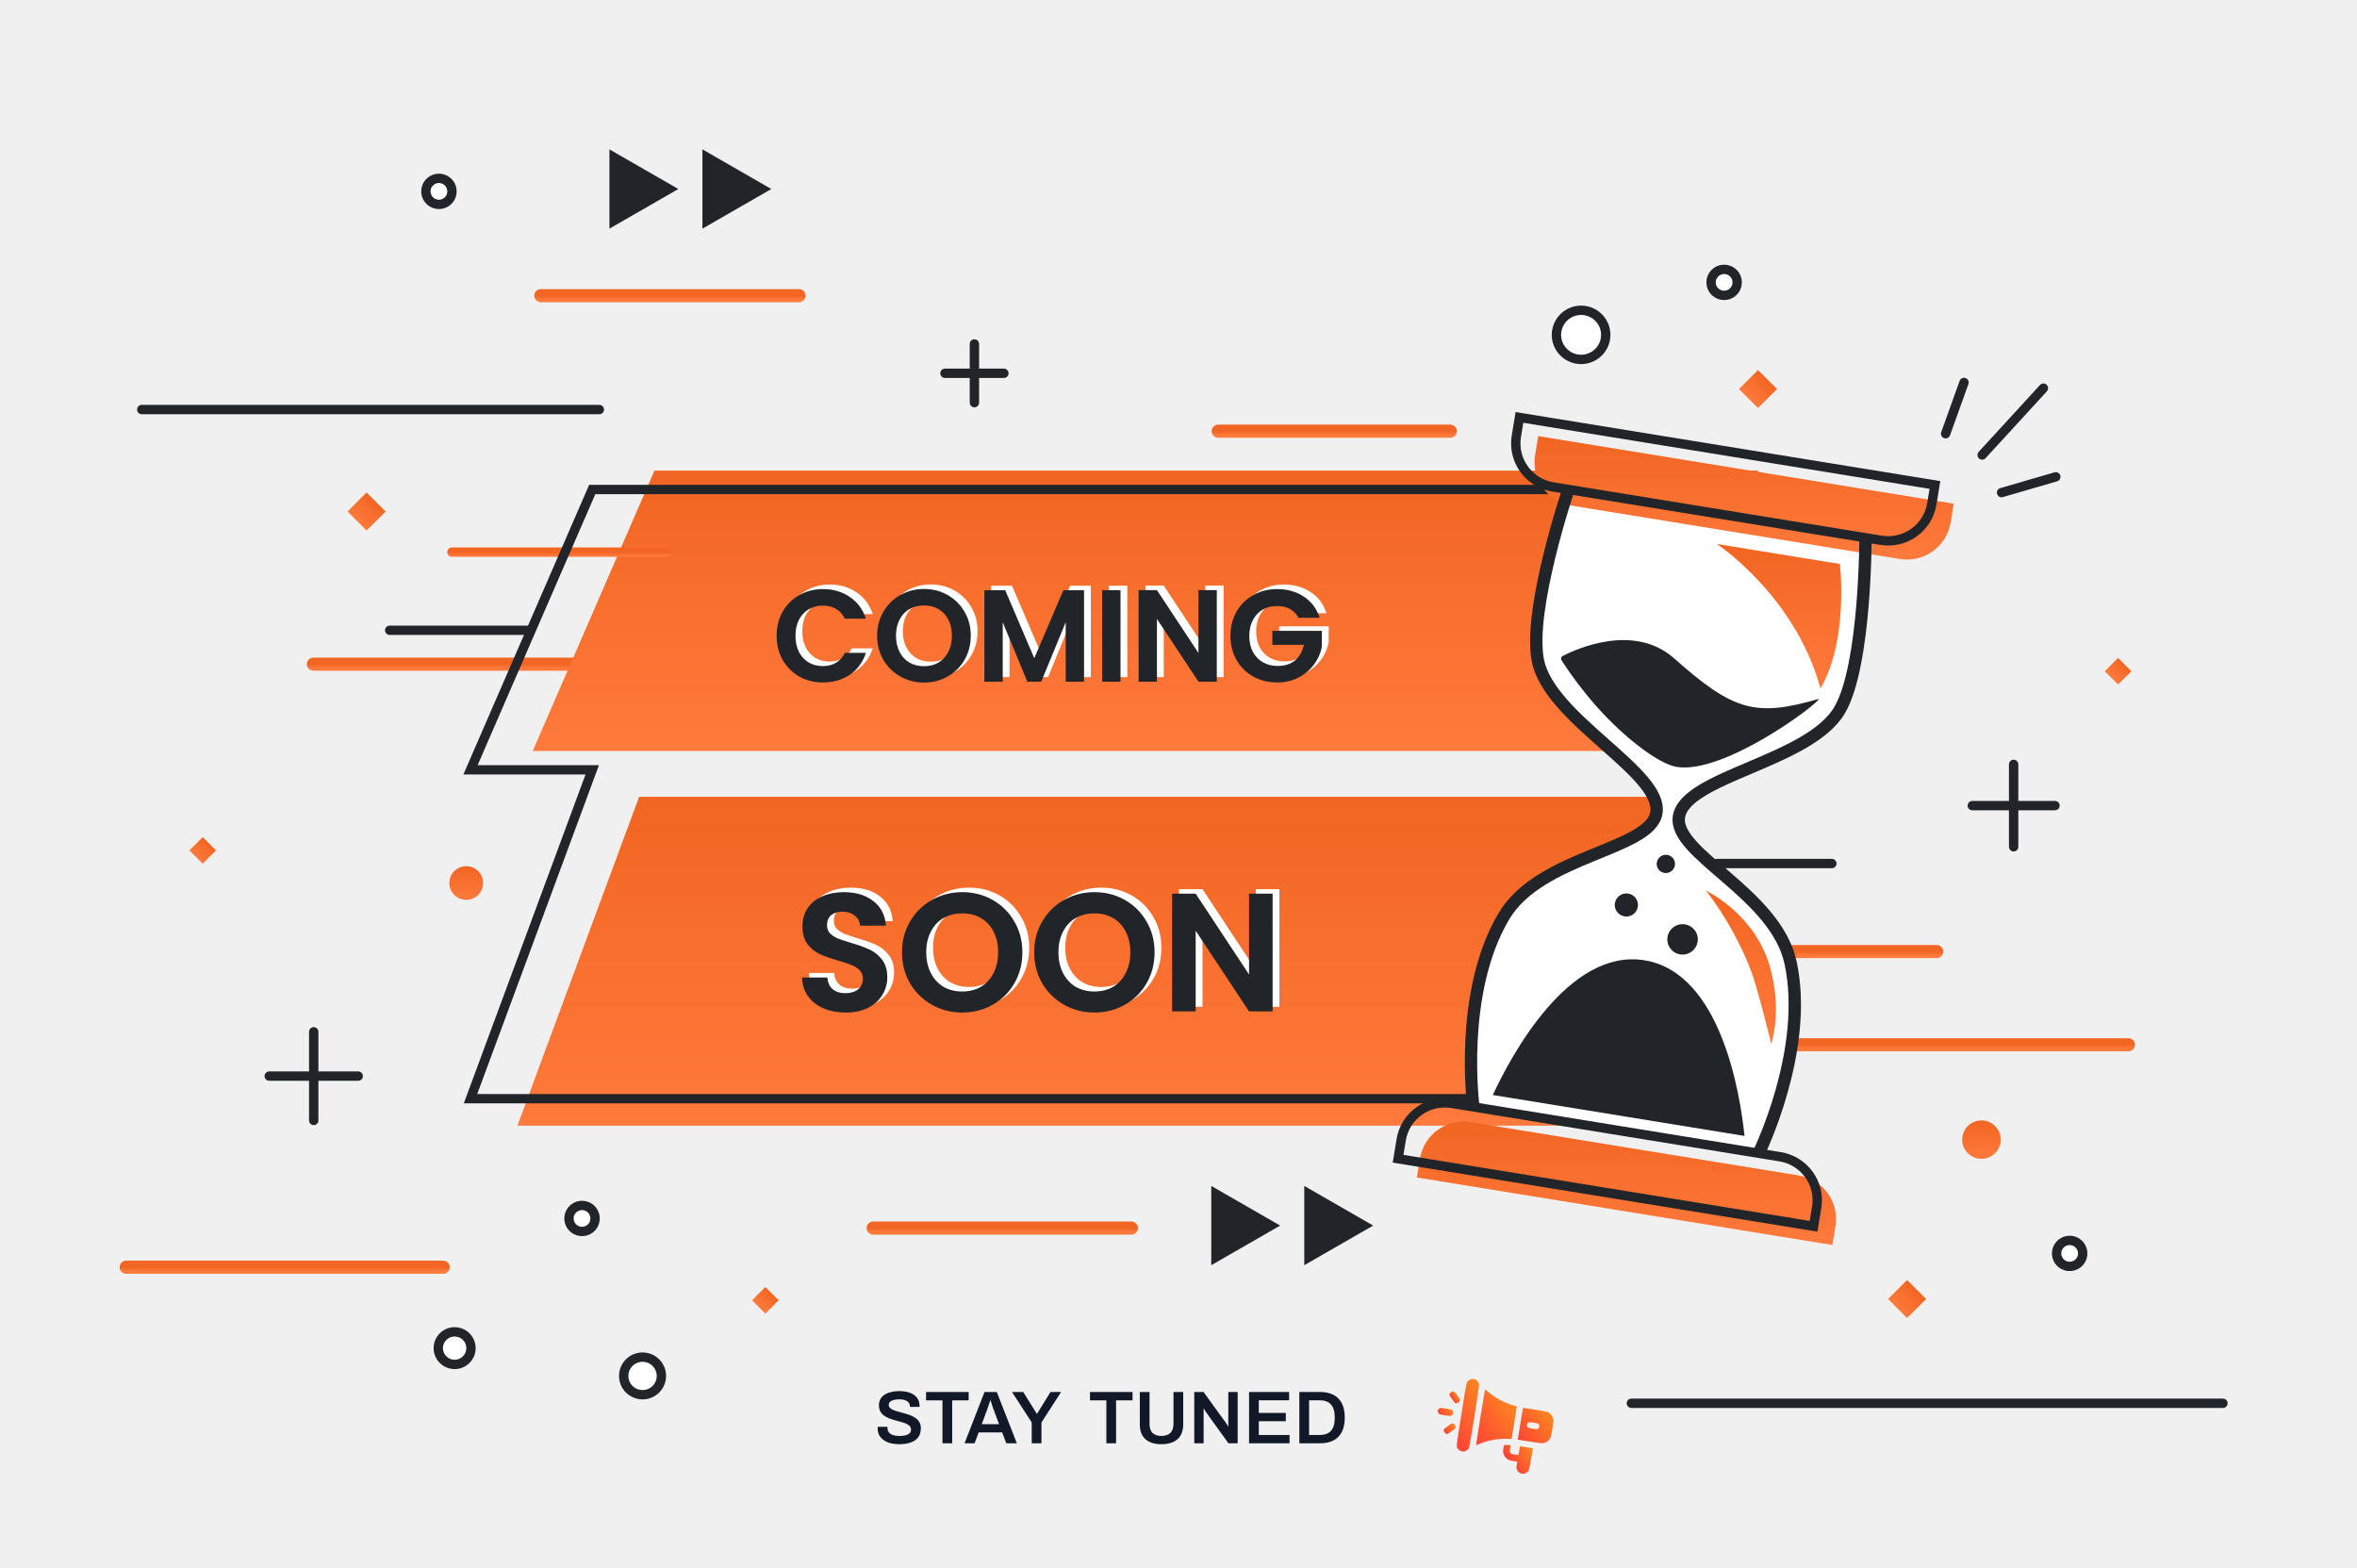
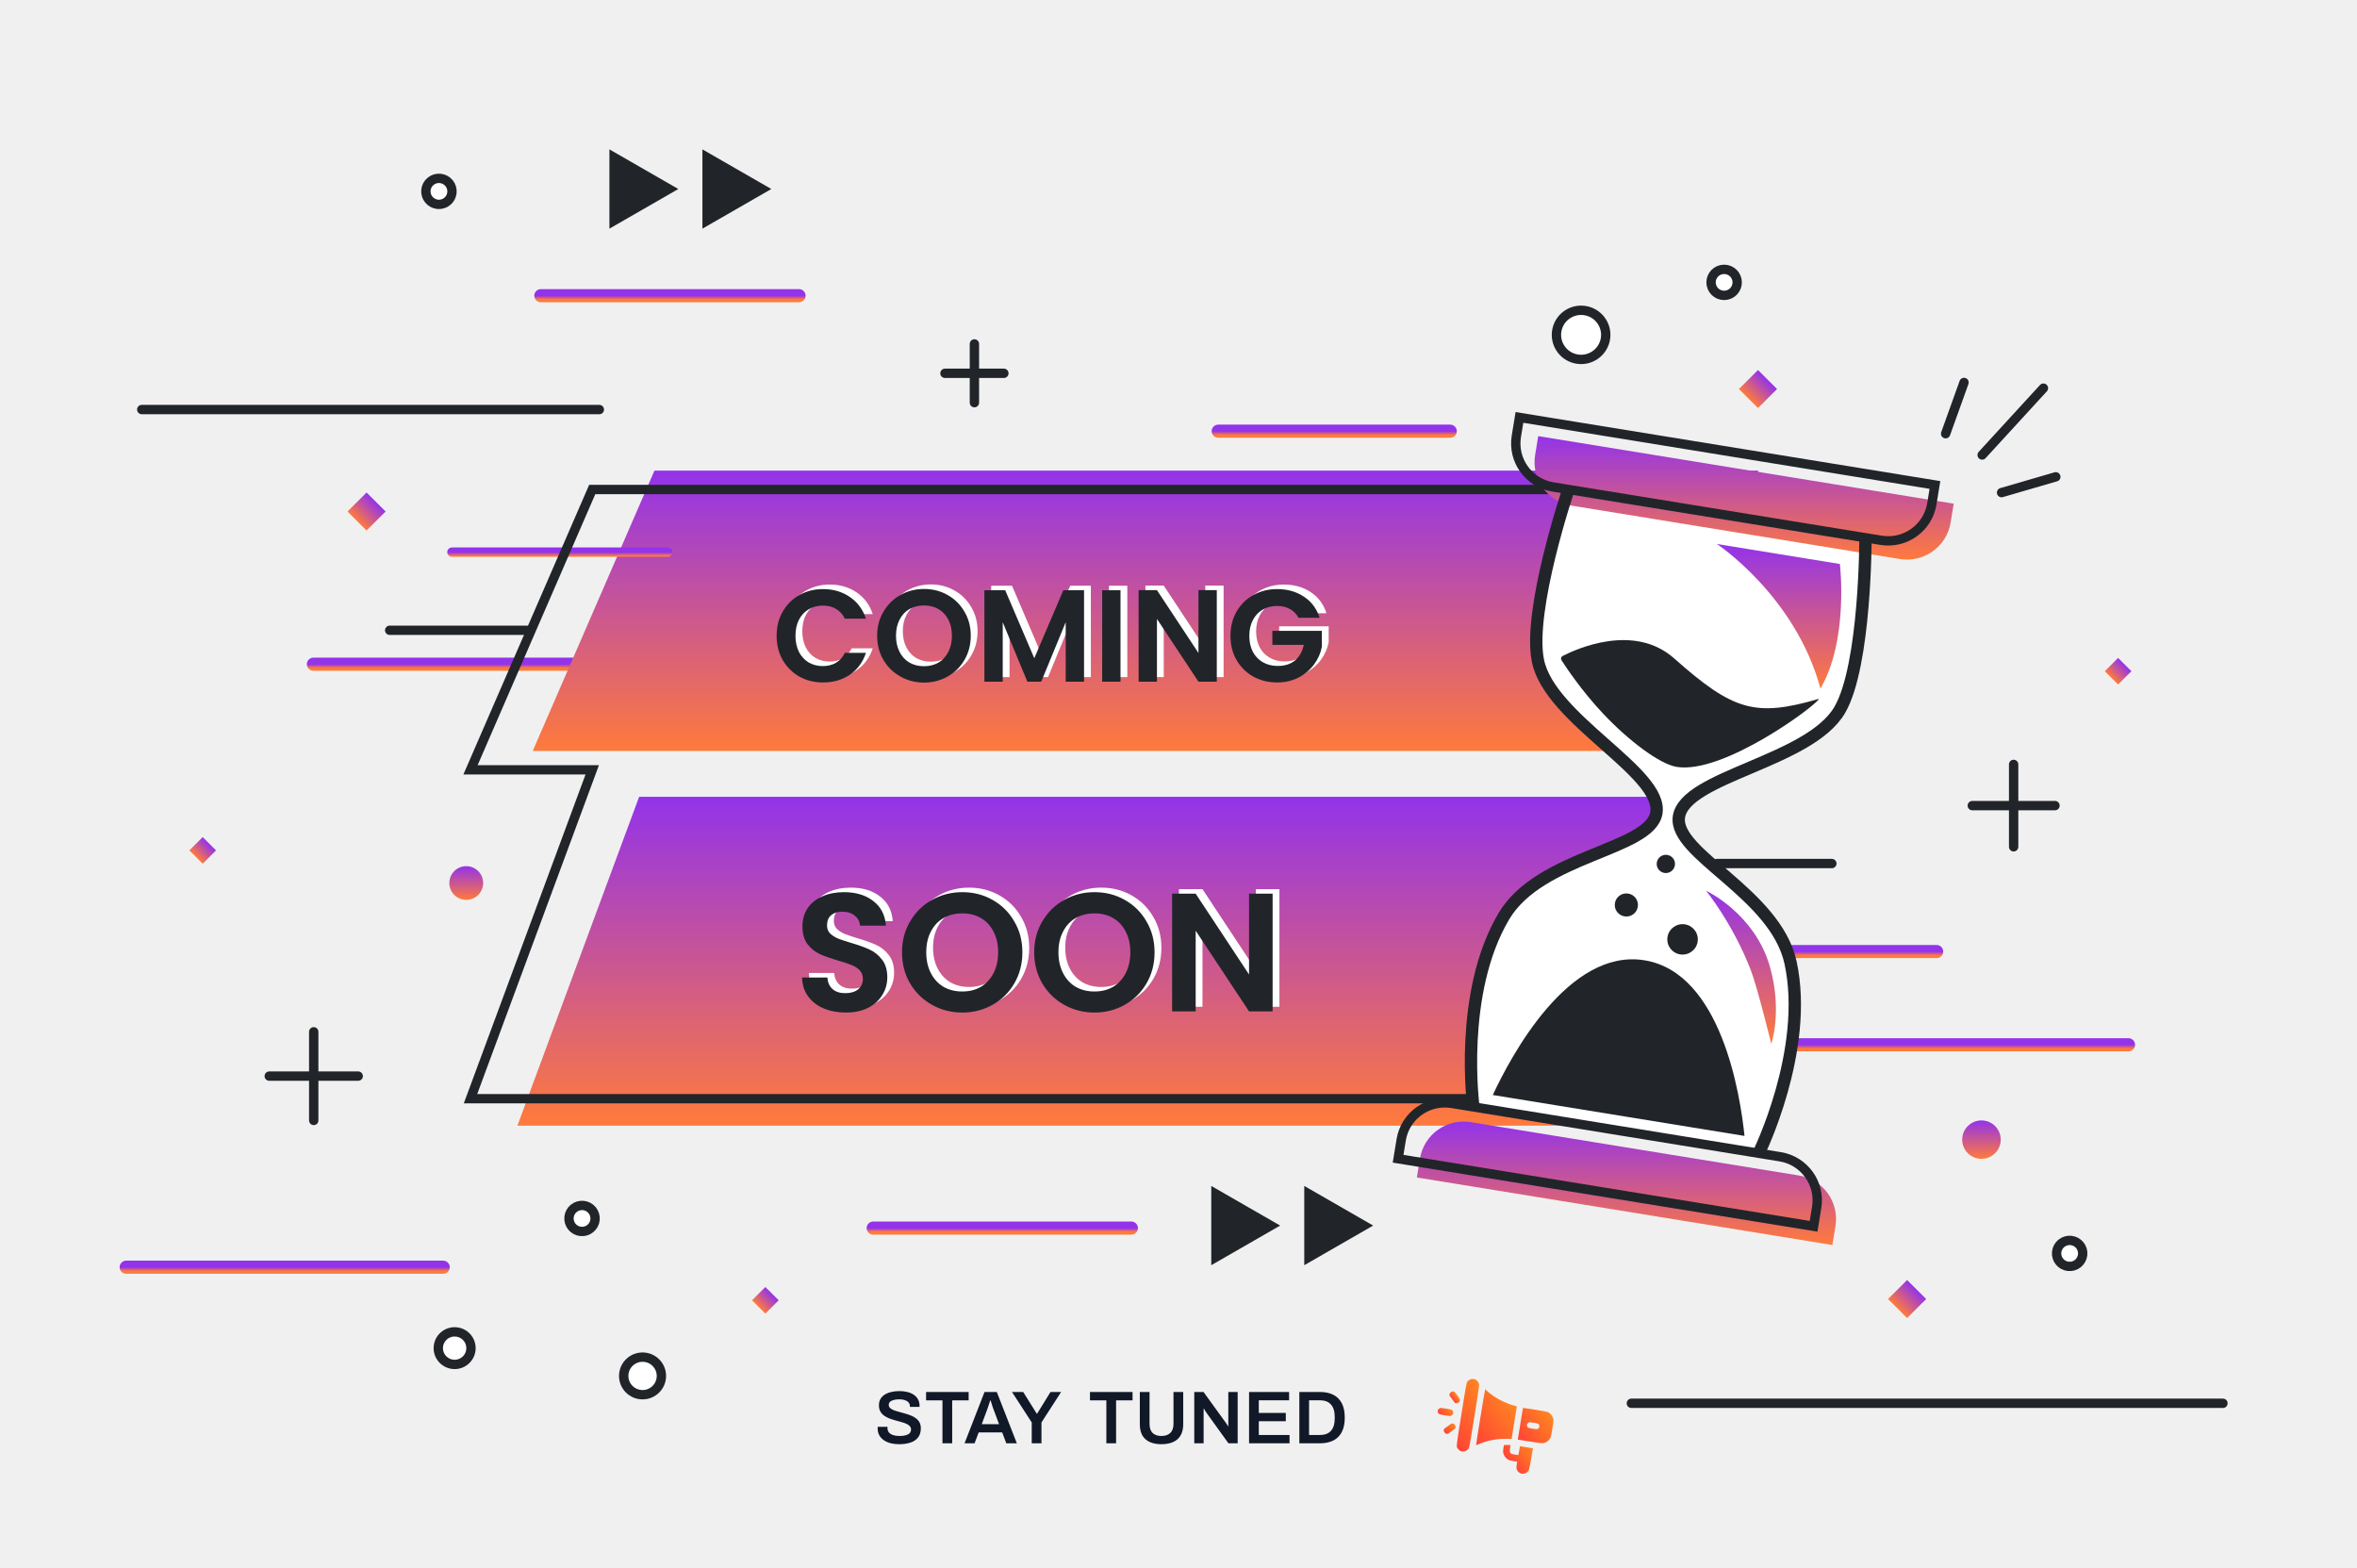
<svg xmlns="http://www.w3.org/2000/svg" width="630" height="419" viewBox="0 0 630 419" fill="none">
  <g clip-path="url(#clip0_2468_410507)">
    <path d="M534.996 131.658L549.496 127.438" stroke="#212529" stroke-width="2.5" stroke-miterlimit="10" stroke-linecap="round" />
    <path d="M524.962 102.219L520.045 115.915" stroke="#212529" stroke-width="2.5" stroke-miterlimit="10" stroke-linecap="round" />
    <path d="M529.805 121.607L546.186 103.742" stroke="#212529" stroke-width="2.5" stroke-miterlimit="10" stroke-linecap="round" />
    <path d="M342.172 327.555L323.758 316.961V338.15L342.172 327.555Z" fill="#212529" />
    <path d="M367.032 327.555L348.616 316.961V338.15L367.032 327.555Z" fill="#212529" />
    <path d="M181.306 50.516L162.891 39.922V61.112L181.306 50.516Z" fill="#212529" />
    <path d="M206.165 50.516L187.75 39.922V61.112L206.165 50.516Z" fill="#212529" />
    <path d="M252.574 99.773H268.326" stroke="#212529" stroke-width="2.5" stroke-miterlimit="10" stroke-linecap="round" />
    <path d="M260.45 107.618V91.922" stroke="#212529" stroke-width="2.5" stroke-miterlimit="10" stroke-linecap="round" />
    <path d="M527.17 215.312H549.274" stroke="#212529" stroke-width="2.5" stroke-miterlimit="10" stroke-linecap="round" />
    <path d="M538.223 226.323V204.297" stroke="#212529" stroke-width="2.5" stroke-miterlimit="10" stroke-linecap="round" />
    <path d="M71.967 287.609H95.746" stroke="#212529" stroke-width="2.5" stroke-miterlimit="10" stroke-linecap="round" />
    <path d="M83.856 299.461V275.766" stroke="#212529" stroke-width="2.5" stroke-miterlimit="10" stroke-linecap="round" />
    <path d="M144.559 79.023H213.57" stroke="url(#paint0_linear_2468_410507)" stroke-width="3.5" stroke-miterlimit="10" stroke-linecap="round" />
    <path d="M233.392 328.227H302.403" stroke="url(#paint1_linear_2468_410507)" stroke-width="3.5" stroke-miterlimit="10" stroke-linecap="round" />
    <path d="M37.888 109.461H160.193" stroke="#212529" stroke-width="2.5" stroke-miterlimit="10" stroke-linecap="round" />
    <path d="M83.767 177.516H161.514" stroke="url(#paint2_linear_2468_410507)" stroke-width="3.5" stroke-miterlimit="10" stroke-linecap="round" />
    <path d="M104.159 168.453H141.585" stroke="#212529" stroke-width="2.5" stroke-miterlimit="10" stroke-linecap="round" />
    <path d="M458.93 230.797H489.634" stroke="#212529" stroke-width="2.5" stroke-miterlimit="10" stroke-linecap="round" />
    <path d="M437.584 200.711L469.909 126.267C469.909 125.928 469.909 125.759 469.909 125.784H174.926L142.391 200.711H437.584Z" fill="url(#paint3_linear_2468_410507)" />
    <path d="M452.196 240.571C449.915 238.771 447.977 236.53 446.666 233.933C445.405 231.432 444.75 228.686 444.577 225.9C444.306 221.53 445.097 217.155 446.408 212.953H170.835L138.3 300.849H430.133L454.186 241.987C453.503 241.543 452.836 241.076 452.196 240.571Z" fill="url(#paint4_linear_2468_410507)" />
    <path d="M120.791 147.57H178.444" stroke="url(#paint5_linear_2468_410507)" stroke-width="2.5" stroke-miterlimit="10" stroke-linecap="round" />
    <path d="M453.28 131.306C453.28 130.967 453.28 130.798 453.28 130.823H158.297L125.762 205.75H158.297L125.762 293.647H420.955L453.28 206.318C453.28 206.129 453.28 205.94 453.28 205.75" stroke="#212529" stroke-width="2.5" stroke-miterlimit="10" />
    <path d="M209.405 168.727C209.405 166.323 209.941 164.177 211.015 162.287C212.111 160.373 213.593 158.892 215.46 157.842C217.35 156.768 219.461 156.232 221.795 156.232C224.525 156.232 226.916 156.932 228.97 158.332C231.023 159.732 232.458 161.668 233.275 164.142H227.64C227.08 162.975 226.286 162.1 225.26 161.517C224.256 160.933 223.09 160.642 221.76 160.642C220.336 160.642 219.065 160.98 217.945 161.657C216.848 162.31 215.985 163.243 215.355 164.457C214.748 165.67 214.445 167.093 214.445 168.727C214.445 170.337 214.748 171.76 215.355 172.997C215.985 174.21 216.848 175.155 217.945 175.832C219.065 176.485 220.336 176.812 221.76 176.812C223.09 176.812 224.256 176.52 225.26 175.937C226.286 175.33 227.08 174.443 227.64 173.277H233.275C232.458 175.773 231.023 177.722 228.97 179.122C226.94 180.498 224.548 181.187 221.795 181.187C219.461 181.187 217.35 180.662 215.46 179.612C213.593 178.538 212.111 177.057 211.015 175.167C209.941 173.277 209.405 171.13 209.405 168.727ZM248.8 181.222C246.513 181.222 244.413 180.685 242.5 179.612C240.587 178.538 239.07 177.057 237.95 175.167C236.83 173.253 236.27 171.095 236.27 168.692C236.27 166.312 236.83 164.177 237.95 162.287C239.07 160.373 240.587 158.88 242.5 157.807C244.413 156.733 246.513 156.197 248.8 156.197C251.11 156.197 253.21 156.733 255.1 157.807C257.013 158.88 258.518 160.373 259.615 162.287C260.735 164.177 261.295 166.312 261.295 168.692C261.295 171.095 260.735 173.253 259.615 175.167C258.518 177.057 257.013 178.538 255.1 179.612C253.187 180.685 251.087 181.222 248.8 181.222ZM248.8 176.847C250.27 176.847 251.565 176.52 252.685 175.867C253.805 175.19 254.68 174.233 255.31 172.997C255.94 171.76 256.255 170.325 256.255 168.692C256.255 167.058 255.94 165.635 255.31 164.422C254.68 163.185 253.805 162.24 252.685 161.587C251.565 160.933 250.27 160.607 248.8 160.607C247.33 160.607 246.023 160.933 244.88 161.587C243.76 162.24 242.885 163.185 242.255 164.422C241.625 165.635 241.31 167.058 241.31 168.692C241.31 170.325 241.625 171.76 242.255 172.997C242.885 174.233 243.76 175.19 244.88 175.867C246.023 176.52 247.33 176.847 248.8 176.847ZM291.575 156.547V180.977H286.675V165.087L280.13 180.977H276.42L269.84 165.087V180.977H264.94V156.547H270.505L278.275 174.712L286.045 156.547H291.575ZM301.32 156.547V180.977H296.42V156.547H301.32ZM327.056 180.977H322.156L311.061 164.212V180.977H306.161V156.512H311.061L322.156 173.312V156.512H327.056V180.977ZM348.908 163.897C348.348 162.87 347.578 162.088 346.598 161.552C345.618 161.015 344.475 160.747 343.168 160.747C341.722 160.747 340.438 161.073 339.318 161.727C338.198 162.38 337.323 163.313 336.693 164.527C336.063 165.74 335.748 167.14 335.748 168.727C335.748 170.36 336.063 171.783 336.693 172.997C337.347 174.21 338.245 175.143 339.388 175.797C340.532 176.45 341.862 176.777 343.378 176.777C345.245 176.777 346.773 176.287 347.963 175.307C349.153 174.303 349.935 172.915 350.308 171.142H341.908V167.397H355.138V171.667C354.812 173.37 354.112 174.945 353.038 176.392C351.965 177.838 350.577 179.005 348.873 179.892C347.193 180.755 345.303 181.187 343.203 181.187C340.847 181.187 338.712 180.662 336.798 179.612C334.908 178.538 333.415 177.057 332.318 175.167C331.245 173.277 330.708 171.13 330.708 168.727C330.708 166.323 331.245 164.177 332.318 162.287C333.415 160.373 334.908 158.892 336.798 157.842C338.712 156.768 340.835 156.232 343.168 156.232C345.922 156.232 348.313 156.908 350.343 158.262C352.373 159.592 353.773 161.47 354.543 163.897H348.908Z" fill="white" />
    <path d="M207.583 169.937C207.583 167.534 208.12 165.387 209.193 163.497C210.29 161.584 211.772 160.102 213.638 159.052C215.528 157.979 217.64 157.442 219.973 157.442C222.703 157.442 225.095 158.142 227.148 159.542C229.202 160.942 230.637 162.879 231.453 165.352H225.818C225.258 164.186 224.465 163.311 223.438 162.727C222.435 162.144 221.268 161.852 219.938 161.852C218.515 161.852 217.243 162.191 216.123 162.867C215.027 163.521 214.163 164.454 213.533 165.667C212.927 166.881 212.623 168.304 212.623 169.937C212.623 171.547 212.927 172.971 213.533 174.207C214.163 175.421 215.027 176.366 216.123 177.043C217.243 177.696 218.515 178.022 219.938 178.022C221.268 178.022 222.435 177.731 223.438 177.147C224.465 176.541 225.258 175.654 225.818 174.487H231.453C230.637 176.984 229.202 178.932 227.148 180.332C225.118 181.709 222.727 182.398 219.973 182.398C217.64 182.398 215.528 181.872 213.638 180.822C211.772 179.749 210.29 178.267 209.193 176.377C208.12 174.487 207.583 172.341 207.583 169.937ZM246.979 182.433C244.692 182.433 242.592 181.896 240.679 180.822C238.765 179.749 237.249 178.267 236.129 176.377C235.009 174.464 234.449 172.306 234.449 169.902C234.449 167.522 235.009 165.387 236.129 163.497C237.249 161.584 238.765 160.091 240.679 159.017C242.592 157.944 244.692 157.407 246.979 157.407C249.289 157.407 251.389 157.944 253.279 159.017C255.192 160.091 256.697 161.584 257.794 163.497C258.914 165.387 259.474 167.522 259.474 169.902C259.474 172.306 258.914 174.464 257.794 176.377C256.697 178.267 255.192 179.749 253.279 180.822C251.365 181.896 249.265 182.433 246.979 182.433ZM246.979 178.057C248.449 178.057 249.744 177.731 250.864 177.077C251.984 176.401 252.859 175.444 253.489 174.207C254.119 172.971 254.434 171.536 254.434 169.902C254.434 168.269 254.119 166.846 253.489 165.632C252.859 164.396 251.984 163.451 250.864 162.797C249.744 162.144 248.449 161.817 246.979 161.817C245.509 161.817 244.202 162.144 243.059 162.797C241.939 163.451 241.064 164.396 240.434 165.632C239.804 166.846 239.489 168.269 239.489 169.902C239.489 171.536 239.804 172.971 240.434 174.207C241.064 175.444 241.939 176.401 243.059 177.077C244.202 177.731 245.509 178.057 246.979 178.057ZM289.754 157.757V182.188H284.854V166.297L278.309 182.188H274.599L268.019 166.297V182.188H263.119V157.757H268.684L276.454 175.922L284.224 157.757H289.754ZM299.499 157.757V182.188H294.599V157.757H299.499ZM325.235 182.188H320.335L309.24 165.422V182.188H304.34V157.722H309.24L320.335 174.522V157.722H325.235V182.188ZM347.087 165.107C346.527 164.081 345.757 163.299 344.777 162.762C343.797 162.226 342.654 161.957 341.347 161.957C339.9 161.957 338.617 162.284 337.497 162.937C336.377 163.591 335.502 164.524 334.872 165.737C334.242 166.951 333.927 168.351 333.927 169.937C333.927 171.571 334.242 172.994 334.872 174.207C335.525 175.421 336.424 176.354 337.567 177.007C338.71 177.661 340.04 177.987 341.557 177.987C343.424 177.987 344.952 177.497 346.142 176.517C347.332 175.514 348.114 174.126 348.487 172.352H340.087V168.607H353.317V172.877C352.99 174.581 352.29 176.156 351.217 177.602C350.144 179.049 348.755 180.216 347.052 181.102C345.372 181.966 343.482 182.398 341.382 182.398C339.025 182.398 336.89 181.872 334.977 180.822C333.087 179.749 331.594 178.267 330.497 176.377C329.424 174.487 328.887 172.341 328.887 169.937C328.887 167.534 329.424 165.387 330.497 163.497C331.594 161.584 333.087 160.102 334.977 159.052C336.89 157.979 339.014 157.442 341.347 157.442C344.1 157.442 346.492 158.119 348.522 159.472C350.552 160.802 351.952 162.681 352.722 165.107H347.087Z" fill="#212529" />
    <path d="M227.87 269.409C225.68 269.409 223.7 269.034 221.93 268.284C220.19 267.534 218.81 266.454 217.79 265.044C216.77 263.634 216.245 261.969 216.215 260.049H222.965C223.055 261.339 223.505 262.359 224.315 263.109C225.155 263.859 226.295 264.234 227.735 264.234C229.205 264.234 230.36 263.889 231.2 263.199C232.04 262.479 232.46 261.549 232.46 260.409C232.46 259.479 232.175 258.714 231.605 258.114C231.035 257.514 230.315 257.049 229.445 256.719C228.605 256.359 227.435 255.969 225.935 255.549C223.895 254.949 222.23 254.364 220.94 253.794C219.68 253.194 218.585 252.309 217.655 251.139C216.755 249.939 216.305 248.349 216.305 246.369C216.305 244.509 216.77 242.889 217.7 241.509C218.63 240.129 219.935 239.079 221.615 238.359C223.295 237.609 225.215 237.234 227.375 237.234C230.615 237.234 233.24 238.029 235.25 239.619C237.29 241.179 238.415 243.369 238.625 246.189H231.695C231.635 245.109 231.17 244.224 230.3 243.534C229.46 242.814 228.335 242.454 226.925 242.454C225.695 242.454 224.705 242.769 223.955 243.399C223.235 244.029 222.875 244.944 222.875 246.144C222.875 246.984 223.145 247.689 223.685 248.259C224.255 248.799 224.945 249.249 225.755 249.609C226.595 249.939 227.765 250.329 229.265 250.779C231.305 251.379 232.97 251.979 234.26 252.579C235.55 253.179 236.66 254.079 237.59 255.279C238.52 256.479 238.985 258.054 238.985 260.004C238.985 261.684 238.55 263.244 237.68 264.684C236.81 266.124 235.535 267.279 233.855 268.149C232.175 268.989 230.18 269.409 227.87 269.409ZM259.027 269.409C256.087 269.409 253.387 268.719 250.927 267.339C248.467 265.959 246.517 264.054 245.077 261.624C243.637 259.164 242.917 256.389 242.917 253.299C242.917 250.239 243.637 247.494 245.077 245.064C246.517 242.604 248.467 240.684 250.927 239.304C253.387 237.924 256.087 237.234 259.027 237.234C261.997 237.234 264.697 237.924 267.127 239.304C269.587 240.684 271.522 242.604 272.932 245.064C274.372 247.494 275.092 250.239 275.092 253.299C275.092 256.389 274.372 259.164 272.932 261.624C271.522 264.054 269.587 265.959 267.127 267.339C264.667 268.719 261.967 269.409 259.027 269.409ZM259.027 263.784C260.917 263.784 262.582 263.364 264.022 262.524C265.462 261.654 266.587 260.424 267.397 258.834C268.207 257.244 268.612 255.399 268.612 253.299C268.612 251.199 268.207 249.369 267.397 247.809C266.587 246.219 265.462 245.004 264.022 244.164C262.582 243.324 260.917 242.904 259.027 242.904C257.137 242.904 255.457 243.324 253.987 244.164C252.547 245.004 251.422 246.219 250.612 247.809C249.802 249.369 249.397 251.199 249.397 253.299C249.397 255.399 249.802 257.244 250.612 258.834C251.422 260.424 252.547 261.654 253.987 262.524C255.457 263.364 257.137 263.784 259.027 263.784ZM294.359 269.409C291.419 269.409 288.719 268.719 286.259 267.339C283.799 265.959 281.849 264.054 280.409 261.624C278.969 259.164 278.249 256.389 278.249 253.299C278.249 250.239 278.969 247.494 280.409 245.064C281.849 242.604 283.799 240.684 286.259 239.304C288.719 237.924 291.419 237.234 294.359 237.234C297.329 237.234 300.029 237.924 302.459 239.304C304.919 240.684 306.854 242.604 308.264 245.064C309.704 247.494 310.424 250.239 310.424 253.299C310.424 256.389 309.704 259.164 308.264 261.624C306.854 264.054 304.919 265.959 302.459 267.339C299.999 268.719 297.299 269.409 294.359 269.409ZM294.359 263.784C296.249 263.784 297.914 263.364 299.354 262.524C300.794 261.654 301.919 260.424 302.729 258.834C303.539 257.244 303.944 255.399 303.944 253.299C303.944 251.199 303.539 249.369 302.729 247.809C301.919 246.219 300.794 245.004 299.354 244.164C297.914 243.324 296.249 242.904 294.359 242.904C292.469 242.904 290.789 243.324 289.319 244.164C287.879 245.004 286.754 246.219 285.944 247.809C285.134 249.369 284.729 251.199 284.729 253.299C284.729 255.399 285.134 257.244 285.944 258.834C286.754 260.424 287.879 261.654 289.319 262.524C290.789 263.364 292.469 263.784 294.359 263.784ZM341.976 269.094H335.676L321.411 247.539V269.094H315.111V237.639H321.411L335.676 259.239V237.639H341.976V269.094Z" fill="white" />
    <path d="M226.05 270.62C223.86 270.62 221.88 270.245 220.11 269.495C218.37 268.745 216.99 267.665 215.97 266.255C214.95 264.845 214.425 263.18 214.395 261.26H221.145C221.235 262.55 221.685 263.57 222.495 264.32C223.335 265.07 224.475 265.445 225.915 265.445C227.385 265.445 228.54 265.1 229.38 264.41C230.22 263.69 230.64 262.76 230.64 261.62C230.64 260.69 230.355 259.925 229.785 259.325C229.215 258.725 228.495 258.26 227.625 257.93C226.785 257.57 225.615 257.18 224.115 256.76C222.075 256.16 220.41 255.575 219.12 255.005C217.86 254.405 216.765 253.52 215.835 252.35C214.935 251.15 214.485 249.56 214.485 247.58C214.485 245.72 214.95 244.1 215.88 242.72C216.81 241.34 218.115 240.29 219.795 239.57C221.475 238.82 223.395 238.445 225.555 238.445C228.795 238.445 231.42 239.24 233.43 240.83C235.47 242.39 236.595 244.58 236.805 247.4H229.875C229.815 246.32 229.35 245.435 228.48 244.745C227.64 244.025 226.515 243.665 225.105 243.665C223.875 243.665 222.885 243.98 222.135 244.61C221.415 245.24 221.055 246.155 221.055 247.355C221.055 248.195 221.325 248.9 221.865 249.47C222.435 250.01 223.125 250.46 223.935 250.82C224.775 251.15 225.945 251.54 227.445 251.99C229.485 252.59 231.15 253.19 232.44 253.79C233.73 254.39 234.84 255.29 235.77 256.49C236.7 257.69 237.165 259.265 237.165 261.215C237.165 262.895 236.73 264.455 235.86 265.895C234.99 267.335 233.715 268.49 232.035 269.36C230.355 270.2 228.36 270.62 226.05 270.62ZM257.206 270.62C254.266 270.62 251.566 269.93 249.106 268.55C246.646 267.17 244.696 265.265 243.256 262.835C241.816 260.375 241.096 257.6 241.096 254.51C241.096 251.45 241.816 248.705 243.256 246.275C244.696 243.815 246.646 241.895 249.106 240.515C251.566 239.135 254.266 238.445 257.206 238.445C260.176 238.445 262.876 239.135 265.306 240.515C267.766 241.895 269.701 243.815 271.111 246.275C272.551 248.705 273.271 251.45 273.271 254.51C273.271 257.6 272.551 260.375 271.111 262.835C269.701 265.265 267.766 267.17 265.306 268.55C262.846 269.93 260.146 270.62 257.206 270.62ZM257.206 264.995C259.096 264.995 260.761 264.575 262.201 263.735C263.641 262.865 264.766 261.635 265.576 260.045C266.386 258.455 266.791 256.61 266.791 254.51C266.791 252.41 266.386 250.58 265.576 249.02C264.766 247.43 263.641 246.215 262.201 245.375C260.761 244.535 259.096 244.115 257.206 244.115C255.316 244.115 253.636 244.535 252.166 245.375C250.726 246.215 249.601 247.43 248.791 249.02C247.981 250.58 247.576 252.41 247.576 254.51C247.576 256.61 247.981 258.455 248.791 260.045C249.601 261.635 250.726 262.865 252.166 263.735C253.636 264.575 255.316 264.995 257.206 264.995ZM292.539 270.62C289.599 270.62 286.899 269.93 284.439 268.55C281.979 267.17 280.029 265.265 278.589 262.835C277.149 260.375 276.429 257.6 276.429 254.51C276.429 251.45 277.149 248.705 278.589 246.275C280.029 243.815 281.979 241.895 284.439 240.515C286.899 239.135 289.599 238.445 292.539 238.445C295.509 238.445 298.209 239.135 300.639 240.515C303.099 241.895 305.034 243.815 306.444 246.275C307.884 248.705 308.604 251.45 308.604 254.51C308.604 257.6 307.884 260.375 306.444 262.835C305.034 265.265 303.099 267.17 300.639 268.55C298.179 269.93 295.479 270.62 292.539 270.62ZM292.539 264.995C294.429 264.995 296.094 264.575 297.534 263.735C298.974 262.865 300.099 261.635 300.909 260.045C301.719 258.455 302.124 256.61 302.124 254.51C302.124 252.41 301.719 250.58 300.909 249.02C300.099 247.43 298.974 246.215 297.534 245.375C296.094 244.535 294.429 244.115 292.539 244.115C290.649 244.115 288.969 244.535 287.499 245.375C286.059 246.215 284.934 247.43 284.124 249.02C283.314 250.58 282.909 252.41 282.909 254.51C282.909 256.61 283.314 258.455 284.124 260.045C284.934 261.635 286.059 262.865 287.499 263.735C288.969 264.575 290.649 264.995 292.539 264.995ZM340.156 270.305H333.856L319.591 248.75V270.305H313.291V238.85H319.591L333.856 260.45V238.85H340.156V270.305Z" fill="#212529" />
    <path d="M456.502 254.32H517.65" stroke="url(#paint6_linear_2468_410507)" stroke-width="3.5" stroke-miterlimit="10" stroke-linecap="round" />
    <path d="M451.861 279.234H568.925" stroke="url(#paint7_linear_2468_410507)" stroke-width="3.5" stroke-miterlimit="10" stroke-linecap="round" />
    <path d="M325.612 115.242H387.634" stroke="url(#paint8_linear_2468_410507)" stroke-width="3.5" stroke-miterlimit="10" stroke-linecap="round" />
    <path d="M470.017 308.378C470.017 308.378 483.672 280.724 478.601 257.292C474.586 238.743 447.242 228.259 448.763 218.295C450.421 207.432 483.712 203.609 491.758 189.712C498.671 177.77 498.625 143.727 498.625 143.727L419.229 130.82C419.229 130.82 408.328 163.084 411.074 176.596C414.27 192.321 444.615 206.49 442.723 217.314C440.987 227.243 411.717 228.523 401.995 244.839C389.714 265.45 393.841 295.995 393.841 295.995L470.017 308.378Z" fill="white" />
    <path d="M458.9 145.391C458.9 145.391 479.842 159.188 486.593 184.023C494.208 170.916 491.785 150.737 491.785 150.737L458.9 145.391Z" fill="url(#paint9_linear_2468_410507)" />
    <path d="M484.076 128.418L449.279 122.761L411.15 116.562L410.322 121.616C409.27 128.039 413.643 134.096 420.09 135.143L446.547 139.444L481.344 145.101L507.802 149.402C514.248 150.45 520.325 146.092 521.377 139.668L522.204 134.615L484.076 128.418Z" fill="url(#paint10_linear_2468_410507)" />
    <path d="M480.83 314.172L454.373 309.871L419.576 304.214L393.117 299.913C386.671 298.865 380.593 303.223 379.542 309.647L378.715 314.7L416.844 320.898L451.641 326.555L489.77 332.753L490.598 327.7C491.649 321.277 487.276 315.22 480.83 314.172Z" fill="url(#paint11_linear_2468_410507)" />
    <path d="M479.056 123.418L444.259 117.761L406.13 111.562L405.303 116.616C404.251 123.039 408.624 129.096 415.07 130.143L441.528 134.444L476.325 140.101L502.783 144.402C509.229 145.45 515.307 141.092 516.358 134.668L517.186 129.615L479.056 123.418Z" stroke="#212529" stroke-width="2.5" stroke-miterlimit="10" />
    <path d="M475.81 309.164L449.352 304.863L414.555 299.206L388.097 294.906C381.651 293.858 375.573 298.215 374.522 304.639L373.694 309.692L411.824 315.89L446.621 321.547L484.75 327.746L485.577 322.692C486.629 316.268 482.256 310.211 475.81 309.164Z" stroke="#212529" stroke-width="2.5" stroke-miterlimit="10" />
    <path d="M419.229 130.82C419.229 130.82 408.328 163.084 411.074 176.596C414.27 192.321 444.615 206.49 442.723 217.314C440.987 227.243 411.717 228.523 401.995 244.839C389.714 265.45 393.841 295.996 393.841 295.996" stroke="#212529" stroke-width="3.3" stroke-miterlimit="10" />
    <path d="M498.624 143.727C498.624 143.727 498.67 177.77 491.757 189.712C483.711 203.609 450.42 207.433 448.762 218.295C447.241 228.259 474.585 238.743 478.6 257.292C483.672 280.723 470.016 308.378 470.016 308.378" stroke="#212529" stroke-width="3.3" stroke-miterlimit="10" />
    <path d="M417.663 175.329C417.253 175.541 417.116 176.055 417.364 176.444C418.684 178.506 422.832 184.727 428.554 190.799C435.074 197.718 443.501 204.208 448.16 204.966C460.718 207.008 485.753 188.35 486.176 186.772C469.165 191.747 463.235 189.946 447.506 175.984C436.709 166.399 421.217 173.493 417.663 175.329Z" fill="#212529" />
    <path d="M466.289 303.598C465.161 292.661 460.086 259.989 439.554 256.652C419.217 253.346 403.818 282.318 399.01 292.661L466.289 303.598Z" fill="#212529" />
    <path d="M453.756 251.718C453.393 253.933 451.297 255.436 449.074 255.075C446.852 254.713 445.344 252.625 445.706 250.41C446.069 248.195 448.165 246.693 450.387 247.053C452.61 247.415 454.118 249.504 453.756 251.718Z" fill="#212529" />
    <path d="M437.767 242.367C437.492 244.05 435.899 245.192 434.21 244.917C432.521 244.643 431.375 243.056 431.65 241.372C431.926 239.689 433.518 238.547 435.208 238.822C436.897 239.097 438.043 240.684 437.767 242.367Z" fill="#212529" />
    <path d="M447.679 231.292C447.461 232.621 446.204 233.523 444.87 233.306C443.536 233.089 442.631 231.836 442.849 230.507C443.066 229.178 444.324 228.276 445.658 228.493C446.992 228.71 447.896 229.963 447.679 231.292Z" fill="#212529" />
    <path d="M456.016 238.062C456.016 238.062 469.054 244.156 473.092 258.414C476.464 270.317 473.438 278.995 473.438 278.995C473.438 278.995 469.727 263.787 467.9 259.104C463.055 246.686 456.016 238.062 456.016 238.062Z" fill="url(#paint12_linear_2468_410507)" />
    <path d="M33.728 338.68H118.466" stroke="url(#paint13_linear_2468_410507)" stroke-width="3.5" stroke-miterlimit="10" stroke-linecap="round" />
    <path d="M436.043 375.055H594.17" stroke="#212529" stroke-width="2.5" stroke-miterlimit="10" stroke-linecap="round" />
    <path d="M159.047 326.014C158.848 327.927 157.13 329.317 155.21 329.118C153.29 328.92 151.896 327.208 152.095 325.295C152.294 323.382 154.012 321.992 155.931 322.191C157.852 322.39 159.246 324.101 159.047 326.014Z" fill="white" stroke="#212529" stroke-width="2.5" stroke-miterlimit="10" />
    <path d="M120.799 51.506C120.6 53.418 118.882 54.809 116.963 54.609C115.043 54.411 113.648 52.699 113.848 50.787C114.047 48.874 115.765 47.484 117.684 47.683C119.604 47.881 120.998 49.593 120.799 51.506Z" fill="white" stroke="#212529" stroke-width="2.5" stroke-miterlimit="10" />
    <path d="M556.672 335.357C556.473 337.27 554.755 338.66 552.835 338.461C550.915 338.263 549.521 336.551 549.72 334.638C549.919 332.726 551.637 331.335 553.557 331.535C555.477 331.733 556.871 333.445 556.672 335.357Z" fill="white" stroke="#212529" stroke-width="2.5" stroke-miterlimit="10" />
    <path d="M464.335 75.466C464.335 77.39 462.77 78.949 460.84 78.949C458.91 78.949 457.346 77.389 457.346 75.466C457.346 73.544 458.911 71.984 460.84 71.984C462.77 71.984 464.335 73.544 464.335 75.466Z" fill="white" stroke="#212529" stroke-width="2.5" stroke-miterlimit="10" />
    <path d="M176.76 368.26C176.473 371.019 173.995 373.023 171.227 372.736C168.458 372.45 166.446 369.981 166.734 367.223C167.022 364.464 169.5 362.46 172.268 362.746C175.037 363.032 177.047 365.501 176.76 368.26Z" fill="white" stroke="#212529" stroke-width="2.5" stroke-miterlimit="10" />
    <path d="M129.141 236.002C129.141 238.489 127.118 240.505 124.622 240.505C122.126 240.505 120.104 238.489 120.104 236.002C120.104 233.516 122.126 231.5 124.622 231.5C127.118 231.499 129.141 233.516 129.141 236.002Z" fill="url(#paint14_linear_2468_410507)" />
    <path d="M529.622 309.72C532.468 309.72 534.774 307.422 534.774 304.587C534.774 301.752 532.468 299.453 529.622 299.453C526.777 299.453 524.471 301.752 524.471 304.587C524.471 307.422 526.777 309.72 529.622 309.72Z" fill="url(#paint15_linear_2468_410507)" />
    <path d="M429.024 90.998C429.857 87.468 427.661 83.933 424.118 83.103C420.576 82.272 417.028 84.461 416.195 87.991C415.361 91.521 417.557 95.056 421.1 95.887C424.643 96.717 428.19 94.529 429.024 90.998Z" fill="white" stroke="#212529" stroke-width="2.5" stroke-miterlimit="10" />
    <path d="M125.864 360.763C125.615 363.155 123.468 364.892 121.069 364.643C118.669 364.394 116.926 362.255 117.175 359.864C117.425 357.473 119.572 355.736 121.971 355.985C124.37 356.233 126.113 358.372 125.864 360.763Z" fill="white" stroke="#212529" stroke-width="2.5" stroke-miterlimit="10" />
    <path d="M103.072 136.711L97.977 131.633L92.881 136.711L97.977 141.788L103.072 136.711Z" fill="url(#paint16_linear_2468_410507)" />
    <path d="M57.742 227.286L54.179 223.734L50.615 227.286L54.179 230.837L57.742 227.286Z" fill="url(#paint17_linear_2468_410507)" />
    <path d="M208.132 347.528L204.568 343.977L201.005 347.528L204.568 351.079L208.132 347.528Z" fill="url(#paint18_linear_2468_410507)" />
    <path d="M569.704 179.395L566.141 175.844L562.577 179.395L566.141 182.946L569.704 179.395Z" fill="url(#paint19_linear_2468_410507)" />
    <path d="M514.842 347.187L509.746 342.109L504.65 347.187L509.746 352.265L514.842 347.187Z" fill="url(#paint20_linear_2468_410507)" />
    <path d="M474.986 103.976L469.891 98.898L464.795 103.976L469.891 109.054L474.986 103.976Z" fill="url(#paint21_linear_2468_410507)" />
    <g clip-path="url(#clip1_2468_410507)">
      <path d="M388.312 371.891C388.716 371.881 388.831 371.981 389.553 372.975C390.273 373.964 390.32 374.078 390.153 374.481C390.074 374.664 390.009 374.74 389.768 374.885C389.509 375.044 389.441 375.058 389.181 375.021L388.885 374.974L388.145 373.957L387.406 372.94L387.453 372.645C387.496 372.374 387.528 372.33 387.779 372.121C388.019 371.926 388.094 371.893 388.312 371.891Z" fill="url(#paint22_linear_2468_410507)" />
      <path d="M393.153 368.609C393.673 368.459 394.29 368.578 394.697 368.904C394.981 369.129 395.307 369.684 395.364 370.016C395.43 370.427 392.855 386.546 392.654 386.959C392.543 387.187 392.436 387.321 392.177 387.529C391.748 387.874 391.33 387.999 390.846 387.926C390.337 387.849 390.09 387.704 389.751 387.286C389.203 386.61 389.134 387.323 390.612 378.043C392.074 368.867 391.97 369.365 392.601 368.91C392.785 368.784 393.032 368.647 393.153 368.609Z" fill="url(#paint23_linear_2468_410507)" />
      <path d="M385.101 376.291C385.209 376.284 385.888 376.372 386.603 376.489C387.973 376.72 388.201 376.809 388.352 377.172C388.54 377.635 388.45 377.969 388.042 378.263C387.81 378.431 387.746 378.449 387.424 378.435C387.233 378.425 386.555 378.329 385.927 378.225C384.69 378.012 384.595 377.968 384.354 377.521C384.265 377.36 384.253 377.235 384.302 377.002C384.356 376.716 384.383 376.676 384.629 376.498C384.81 376.368 384.965 376.298 385.101 376.291Z" fill="url(#paint24_linear_2468_410507)" />
      <path d="M396.973 371.322C397.009 371.352 397.29 371.593 397.587 371.865C399.464 373.541 402.223 375.01 404.802 375.706L405.435 375.876L404.735 380.245L404.036 384.605L403.475 384.573C400.792 384.424 398.003 384.859 395.663 385.795C395.198 385.982 394.767 386.167 394.706 386.21C394.646 386.254 394.58 386.26 394.556 386.227C394.485 386.13 396.896 371.265 396.973 371.322Z" fill="url(#paint25_linear_2468_410507)" />
      <path d="M388.171 380.456C388.776 380.442 389.233 381.099 389.008 381.656C388.918 381.862 388.87 381.904 387.932 382.56L386.943 383.253L386.644 383.201C386.351 383.159 386.333 383.143 386.108 382.834C385.883 382.524 385.874 382.502 385.925 382.212L385.969 381.912L386.947 381.185C387.915 380.465 387.92 380.461 388.171 380.456Z" fill="url(#paint26_linear_2468_410507)" />
      <path d="M410.27 376.75C412.097 377.044 413.519 377.307 413.676 377.377C414.524 377.766 415.178 378.703 415.228 379.619C415.24 379.801 415.097 380.849 414.916 381.952C414.568 384.071 414.506 384.278 414.063 384.816C413.652 385.311 413.112 385.609 412.427 385.709C412.075 385.759 411.548 385.695 408.852 385.266L405.692 384.764L406.369 380.539C406.737 378.215 407.069 376.298 407.092 376.281C407.12 376.261 408.55 376.476 410.27 376.75ZM408.199 380.613C408.045 380.957 408.224 381.455 408.563 381.62C408.65 381.662 409.187 381.768 409.751 381.854C410.82 382.02 411.002 382.008 411.255 381.733C411.433 381.549 411.508 381.156 411.42 380.909C411.28 380.503 411.104 380.426 409.882 380.244C409.246 380.147 408.732 380.102 408.657 380.135C408.474 380.224 408.293 380.412 408.199 380.613Z" fill="url(#paint27_linear_2468_410507)" />
      <path d="M402.81 386.184C403.214 386.196 403.598 386.208 403.655 386.209C403.752 386.216 403.753 386.343 403.64 387.073C403.509 387.992 403.531 388.159 403.856 388.46C403.974 388.573 404.197 388.637 404.903 388.761C405.394 388.844 405.812 388.902 405.83 388.888C405.849 388.875 405.96 388.337 406.074 387.697L406.283 386.524L408.014 386.804L409.75 387.08L409.265 389.827C408.712 392.997 408.673 393.109 408.084 393.534C407.773 393.759 407.667 393.807 407.335 393.857C406.572 393.985 405.871 393.624 405.516 392.922C405.308 392.508 405.285 392.243 405.415 391.43L405.534 390.66L404.63 390.516C404.13 390.441 403.586 390.326 403.421 390.254C402.532 389.917 401.828 388.959 401.766 388.017C401.741 387.661 401.934 386.274 402.018 386.214C402.05 386.19 402.409 386.178 402.81 386.184Z" fill="url(#paint28_linear_2468_410507)" />
    </g>
    <path d="M240.329 385.99C239.569 385.99 238.843 385.91 238.149 385.75C237.456 385.577 236.843 385.317 236.309 384.97C235.776 384.61 235.356 384.17 235.049 383.65C234.743 383.117 234.589 382.49 234.589 381.77C234.589 381.69 234.589 381.61 234.589 381.53C234.603 381.45 234.609 381.39 234.609 381.35H237.229C237.229 381.377 237.223 381.43 237.209 381.51C237.209 381.577 237.209 381.637 237.209 381.69C237.209 382.13 237.336 382.51 237.589 382.83C237.843 383.137 238.209 383.377 238.689 383.55C239.169 383.71 239.736 383.79 240.389 383.79C240.829 383.79 241.216 383.763 241.549 383.71C241.896 383.657 242.189 383.583 242.429 383.49C242.683 383.383 242.889 383.263 243.049 383.13C243.209 382.983 243.323 382.823 243.389 382.65C243.469 382.477 243.509 382.29 243.509 382.09C243.509 381.703 243.389 381.383 243.149 381.13C242.909 380.877 242.583 380.663 242.169 380.49C241.769 380.317 241.309 380.163 240.789 380.03C240.283 379.883 239.756 379.737 239.209 379.59C238.676 379.443 238.149 379.27 237.629 379.07C237.123 378.857 236.663 378.603 236.249 378.31C235.849 378.017 235.529 377.65 235.289 377.21C235.049 376.757 234.929 376.217 234.929 375.59C234.929 374.95 235.063 374.39 235.329 373.91C235.609 373.43 235.996 373.037 236.489 372.73C236.996 372.41 237.583 372.177 238.249 372.03C238.916 371.87 239.643 371.79 240.429 371.79C241.163 371.79 241.849 371.87 242.489 372.03C243.143 372.177 243.716 372.417 244.209 372.75C244.703 373.07 245.089 373.483 245.369 373.99C245.649 374.483 245.789 375.077 245.789 375.77V376.01H243.209V375.81C243.209 375.423 243.089 375.097 242.849 374.83C242.623 374.563 242.296 374.357 241.869 374.21C241.456 374.063 240.969 373.99 240.409 373.99C239.809 373.99 239.296 374.05 238.869 374.17C238.443 374.277 238.116 374.443 237.889 374.67C237.663 374.883 237.549 375.15 237.549 375.47C237.549 375.803 237.669 376.083 237.909 376.31C238.149 376.537 238.469 376.73 238.869 376.89C239.283 377.05 239.743 377.197 240.249 377.33C240.769 377.463 241.296 377.61 241.829 377.77C242.376 377.917 242.903 378.09 243.409 378.29C243.929 378.49 244.389 378.743 244.789 379.05C245.203 379.343 245.529 379.71 245.769 380.15C246.009 380.59 246.129 381.117 246.129 381.73C246.129 382.757 245.876 383.583 245.369 384.21C244.876 384.837 244.189 385.29 243.309 385.57C242.443 385.85 241.449 385.99 240.329 385.99ZM251.909 385.75V374.27H247.529V372.03H258.909V374.27H254.509V385.75H251.909ZM257.813 385.75L263.153 372.03H266.433L271.793 385.75H268.973L267.873 382.83H261.593L260.493 385.75H257.813ZM262.413 380.63H267.033L265.653 376.91C265.6 376.777 265.533 376.61 265.453 376.41C265.386 376.197 265.313 375.97 265.233 375.73C265.153 375.477 265.073 375.223 264.993 374.97C264.913 374.717 264.84 374.49 264.773 374.29H264.673C264.593 374.557 264.493 374.863 264.373 375.21C264.266 375.557 264.16 375.883 264.053 376.19C263.946 376.497 263.86 376.737 263.793 376.91L262.413 380.63ZM275.771 385.75V380.17L270.491 372.03H273.491L277.111 377.83H277.211L280.791 372.03H283.631L278.371 380.17V385.75H275.771ZM295.718 385.75V374.27H291.338V372.03H302.718V374.27H298.318V385.75H295.718ZM310.441 385.99C309.241 385.99 308.207 385.797 307.341 385.41C306.474 385.023 305.807 384.437 305.341 383.65C304.887 382.85 304.661 381.857 304.661 380.67V372.03H307.261V380.59C307.261 381.643 307.534 382.443 308.081 382.99C308.641 383.523 309.427 383.79 310.441 383.79C311.454 383.79 312.241 383.523 312.801 382.99C313.374 382.443 313.661 381.643 313.661 380.59V372.03H316.261V380.67C316.261 381.857 316.027 382.85 315.561 383.65C315.094 384.437 314.427 385.023 313.561 385.41C312.694 385.797 311.654 385.99 310.441 385.99ZM319.213 385.75V372.03H321.693L327.553 380.13C327.62 380.21 327.7 380.323 327.793 380.47C327.887 380.603 327.973 380.737 328.053 380.87C328.133 381.003 328.187 381.11 328.213 381.19H328.313C328.313 381.003 328.313 380.823 328.313 380.65C328.313 380.477 328.313 380.303 328.313 380.13V372.03H330.813V385.75H328.353L322.473 377.59C322.367 377.43 322.24 377.237 322.093 377.01C321.96 376.77 321.867 376.603 321.813 376.51H321.713C321.713 376.683 321.713 376.863 321.713 377.05C321.713 377.223 321.713 377.403 321.713 377.59V385.75H319.213ZM333.862 385.75V372.03H344.562V374.25H336.462V377.63H343.682V379.85H336.462V383.53H344.682V385.75H333.862ZM347.299 385.75V372.03H352.799C354.186 372.03 355.373 372.277 356.359 372.77C357.346 373.263 358.106 374.017 358.639 375.03C359.173 376.03 359.439 377.317 359.439 378.89C359.439 380.45 359.173 381.737 358.639 382.75C358.106 383.763 357.346 384.517 356.359 385.01C355.373 385.503 354.186 385.75 352.799 385.75H347.299ZM349.899 383.53H352.799C353.439 383.53 354.006 383.437 354.499 383.25C354.993 383.063 355.406 382.79 355.739 382.43C356.073 382.057 356.326 381.597 356.499 381.05C356.673 380.49 356.759 379.843 356.759 379.11V378.69C356.759 377.943 356.673 377.297 356.499 376.75C356.326 376.19 356.073 375.73 355.739 375.37C355.406 374.997 354.993 374.717 354.499 374.53C354.006 374.343 353.439 374.25 352.799 374.25H349.899V383.53Z" fill="#111827" />
  </g>
  <defs>
    <linearGradient id="paint0_linear_2468_410507" x1="179.064" y1="79.023" x2="179.064" y2="80.023" gradientUnits="userSpaceOnUse">
-       <stop stop-color="#F26522" />
+       <stop stop-color="#9333ea" />
      <stop offset="1" stop-color="#FF7A3C" />
    </linearGradient>
    <linearGradient id="paint1_linear_2468_410507" x1="267.897" y1="328.227" x2="267.897" y2="329.227" gradientUnits="userSpaceOnUse">
-       <stop stop-color="#F26522" />
+       <stop stop-color="#9333ea" />
      <stop offset="1" stop-color="#FF7A3C" />
    </linearGradient>
    <linearGradient id="paint2_linear_2468_410507" x1="122.641" y1="177.516" x2="122.641" y2="178.516" gradientUnits="userSpaceOnUse">
-       <stop stop-color="#F26522" />
+       <stop stop-color="#9333ea" />
      <stop offset="1" stop-color="#FF7A3C" />
    </linearGradient>
    <linearGradient id="paint3_linear_2468_410507" x1="306.15" y1="125.781" x2="306.15" y2="200.711" gradientUnits="userSpaceOnUse">
-       <stop stop-color="#F26522" />
+       <stop stop-color="#9333ea" />
      <stop offset="1" stop-color="#FF7A3C" />
    </linearGradient>
    <linearGradient id="paint4_linear_2468_410507" x1="296.243" y1="212.953" x2="296.243" y2="300.849" gradientUnits="userSpaceOnUse">
-       <stop stop-color="#F26522" />
+       <stop stop-color="#9333ea" />
      <stop offset="1" stop-color="#FF7A3C" />
    </linearGradient>
    <linearGradient id="paint5_linear_2468_410507" x1="149.618" y1="147.57" x2="149.618" y2="148.57" gradientUnits="userSpaceOnUse">
-       <stop stop-color="#F26522" />
+       <stop stop-color="#9333ea" />
      <stop offset="1" stop-color="#FF7A3C" />
    </linearGradient>
    <linearGradient id="paint6_linear_2468_410507" x1="487.076" y1="254.32" x2="487.076" y2="255.32" gradientUnits="userSpaceOnUse">
-       <stop stop-color="#F26522" />
+       <stop stop-color="#9333ea" />
      <stop offset="1" stop-color="#FF7A3C" />
    </linearGradient>
    <linearGradient id="paint7_linear_2468_410507" x1="510.393" y1="279.234" x2="510.393" y2="280.234" gradientUnits="userSpaceOnUse">
-       <stop stop-color="#F26522" />
+       <stop stop-color="#9333ea" />
      <stop offset="1" stop-color="#FF7A3C" />
    </linearGradient>
    <linearGradient id="paint8_linear_2468_410507" x1="356.623" y1="115.242" x2="356.623" y2="116.242" gradientUnits="userSpaceOnUse">
-       <stop stop-color="#F26522" />
+       <stop stop-color="#9333ea" />
      <stop offset="1" stop-color="#FF7A3C" />
    </linearGradient>
    <linearGradient id="paint9_linear_2468_410507" x1="475.526" y1="145.391" x2="475.526" y2="184.023" gradientUnits="userSpaceOnUse">
-       <stop stop-color="#F26522" />
+       <stop stop-color="#9333ea" />
      <stop offset="1" stop-color="#FF7A3C" />
    </linearGradient>
    <linearGradient id="paint10_linear_2468_410507" x1="466.185" y1="116.562" x2="466.185" y2="149.557" gradientUnits="userSpaceOnUse">
-       <stop stop-color="#F26522" />
+       <stop stop-color="#9333ea" />
      <stop offset="1" stop-color="#FF7A3C" />
    </linearGradient>
    <linearGradient id="paint11_linear_2468_410507" x1="434.734" y1="299.758" x2="434.734" y2="332.753" gradientUnits="userSpaceOnUse">
-       <stop stop-color="#F26522" />
+       <stop stop-color="#9333ea" />
      <stop offset="1" stop-color="#FF7A3C" />
    </linearGradient>
    <linearGradient id="paint12_linear_2468_410507" x1="465.351" y1="238.062" x2="465.351" y2="278.995" gradientUnits="userSpaceOnUse">
-       <stop stop-color="#F26522" />
+       <stop stop-color="#9333ea" />
      <stop offset="1" stop-color="#FF7A3C" />
    </linearGradient>
    <linearGradient id="paint13_linear_2468_410507" x1="76.097" y1="338.68" x2="76.097" y2="339.68" gradientUnits="userSpaceOnUse">
-       <stop stop-color="#F26522" />
+       <stop stop-color="#9333ea" />
      <stop offset="1" stop-color="#FF7A3C" />
    </linearGradient>
    <linearGradient id="paint14_linear_2468_410507" x1="124.622" y1="231.5" x2="124.622" y2="240.505" gradientUnits="userSpaceOnUse">
-       <stop stop-color="#F26522" />
+       <stop stop-color="#9333ea" />
      <stop offset="1" stop-color="#FF7A3C" />
    </linearGradient>
    <linearGradient id="paint15_linear_2468_410507" x1="529.622" y1="299.453" x2="529.622" y2="309.72" gradientUnits="userSpaceOnUse">
-       <stop stop-color="#F26522" />
+       <stop stop-color="#9333ea" />
      <stop offset="1" stop-color="#FF7A3C" />
    </linearGradient>
    <linearGradient id="paint16_linear_2468_410507" x1="100.524" y1="134.172" x2="95.447" y2="139.267" gradientUnits="userSpaceOnUse">
-       <stop stop-color="#F26522" />
+       <stop stop-color="#9333ea" />
      <stop offset="1" stop-color="#FF7A3C" />
    </linearGradient>
    <linearGradient id="paint17_linear_2468_410507" x1="55.961" y1="225.51" x2="52.409" y2="229.074" gradientUnits="userSpaceOnUse">
-       <stop stop-color="#F26522" />
+       <stop stop-color="#9333ea" />
      <stop offset="1" stop-color="#FF7A3C" />
    </linearGradient>
    <linearGradient id="paint18_linear_2468_410507" x1="206.35" y1="345.752" x2="202.799" y2="349.316" gradientUnits="userSpaceOnUse">
-       <stop stop-color="#F26522" />
+       <stop stop-color="#9333ea" />
      <stop offset="1" stop-color="#FF7A3C" />
    </linearGradient>
    <linearGradient id="paint19_linear_2468_410507" x1="567.923" y1="177.619" x2="564.371" y2="181.183" gradientUnits="userSpaceOnUse">
-       <stop stop-color="#F26522" />
+       <stop stop-color="#9333ea" />
      <stop offset="1" stop-color="#FF7A3C" />
    </linearGradient>
    <linearGradient id="paint20_linear_2468_410507" x1="512.294" y1="344.648" x2="507.216" y2="349.744" gradientUnits="userSpaceOnUse">
-       <stop stop-color="#F26522" />
+       <stop stop-color="#9333ea" />
      <stop offset="1" stop-color="#FF7A3C" />
    </linearGradient>
    <linearGradient id="paint21_linear_2468_410507" x1="472.438" y1="101.437" x2="467.361" y2="106.533" gradientUnits="userSpaceOnUse">
-       <stop stop-color="#F26522" />
+       <stop stop-color="#9333ea" />
      <stop offset="1" stop-color="#FF7A3C" />
    </linearGradient>
    <linearGradient id="paint22_linear_2468_410507" x1="390.212" y1="373.848" x2="388.343" y2="375.199" gradientUnits="userSpaceOnUse">
      <stop stop-color="#FF8620" />
      <stop offset="1" stop-color="#FF2D3D" />
    </linearGradient>
    <linearGradient id="paint23_linear_2468_410507" x1="401.379" y1="377.73" x2="385.146" y2="389.4" gradientUnits="userSpaceOnUse">
      <stop stop-color="#FF8620" />
      <stop offset="1" stop-color="#FF2D3D" />
    </linearGradient>
    <linearGradient id="paint24_linear_2468_410507" x1="388.469" y1="377.226" x2="384.669" y2="379.957" gradientUnits="userSpaceOnUse">
      <stop stop-color="#FF8620" />
      <stop offset="1" stop-color="#FF2D3D" />
    </linearGradient>
    <linearGradient id="paint25_linear_2468_410507" x1="407.739" y1="378.762" x2="391.502" y2="390.435" gradientUnits="userSpaceOnUse">
      <stop stop-color="#FF8620" />
      <stop offset="1" stop-color="#FF2D3D" />
    </linearGradient>
    <linearGradient id="paint26_linear_2468_410507" x1="389.249" y1="381.255" x2="385.493" y2="383.924" gradientUnits="userSpaceOnUse">
      <stop stop-color="#FF8620" />
      <stop offset="1" stop-color="#FF2D3D" />
    </linearGradient>
    <linearGradient id="paint27_linear_2468_410507" x1="416.647" y1="380.694" x2="404.508" y2="389.421" gradientUnits="userSpaceOnUse">
      <stop stop-color="#FF8620" />
      <stop offset="1" stop-color="#FF2D3D" />
    </linearGradient>
    <linearGradient id="paint28_linear_2468_410507" x1="411.359" y1="389.152" x2="403.315" y2="394.95" gradientUnits="userSpaceOnUse">
      <stop stop-color="#FF8620" />
      <stop offset="1" stop-color="#FF2D3D" />
    </linearGradient>
    <clipPath id="clip0_2468_410507">
      <rect width="630" height="418.525" fill="white" />
    </clipPath>
    <clipPath id="clip1_2468_410507">
      <rect width="29.292" height="29.26" fill="white" transform="matrix(-0.810727 0.585425 0.588132 0.808765 403.904 360.461)" />
    </clipPath>
  </defs>
</svg>
